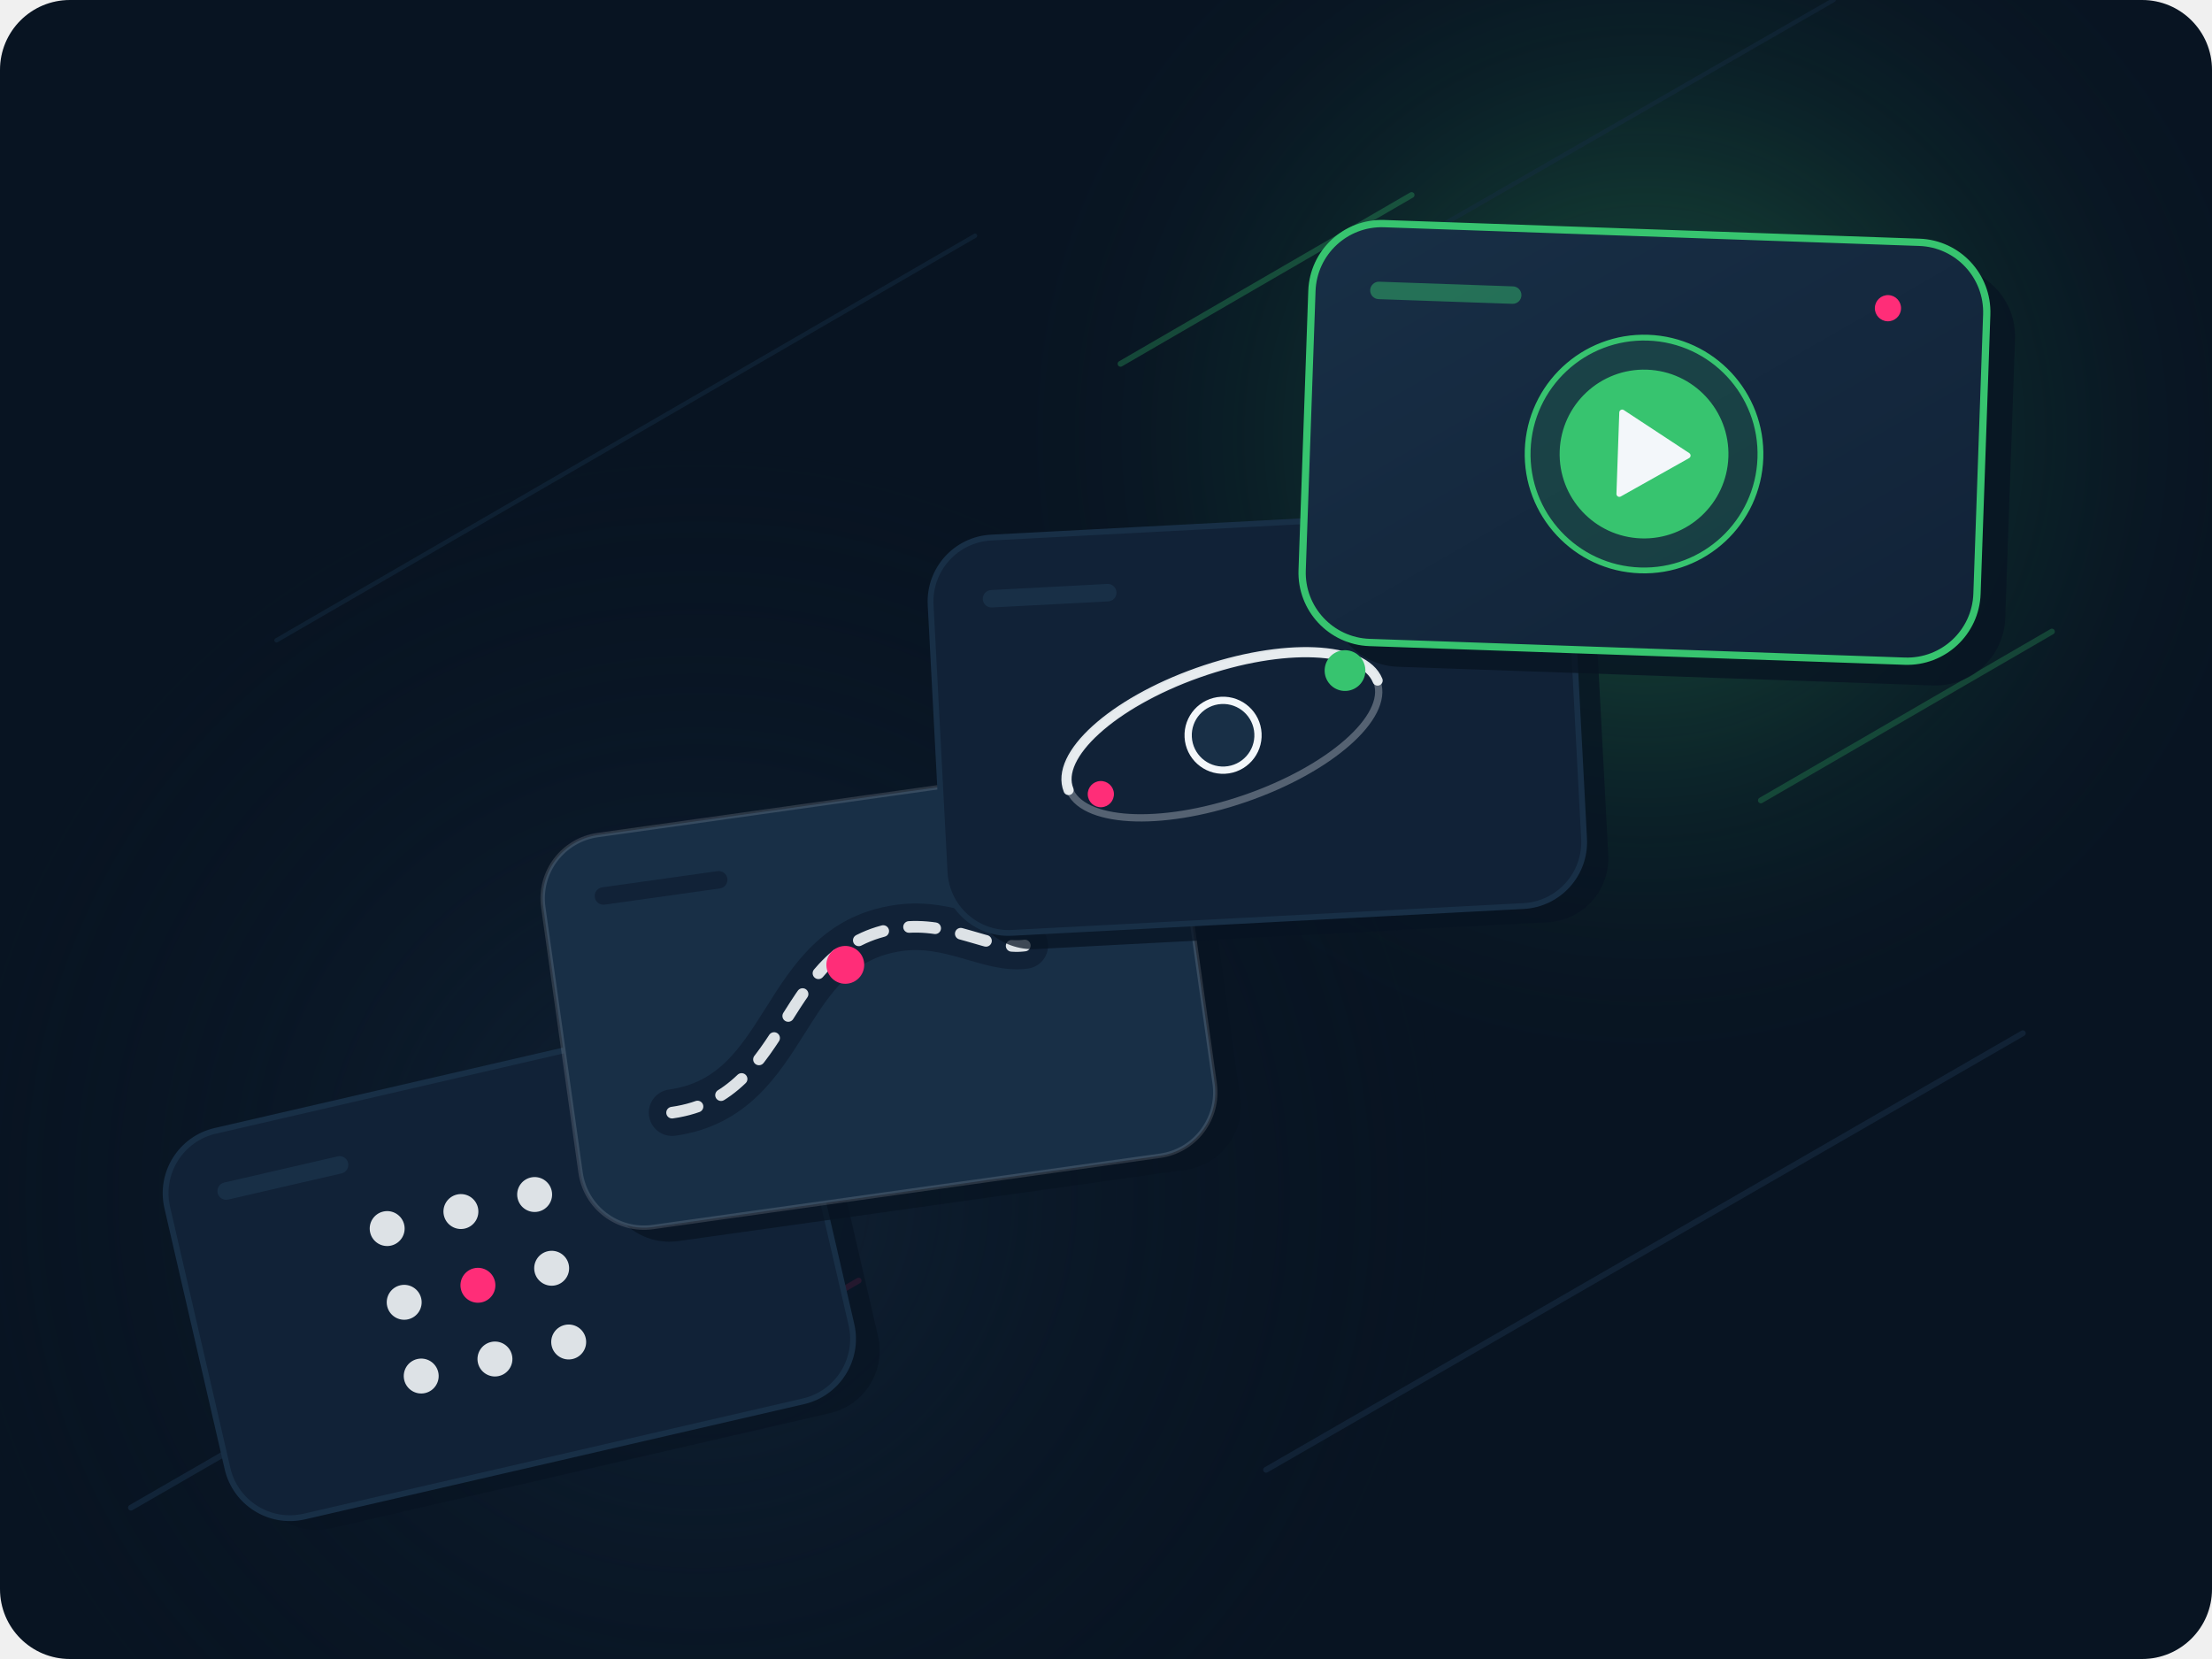
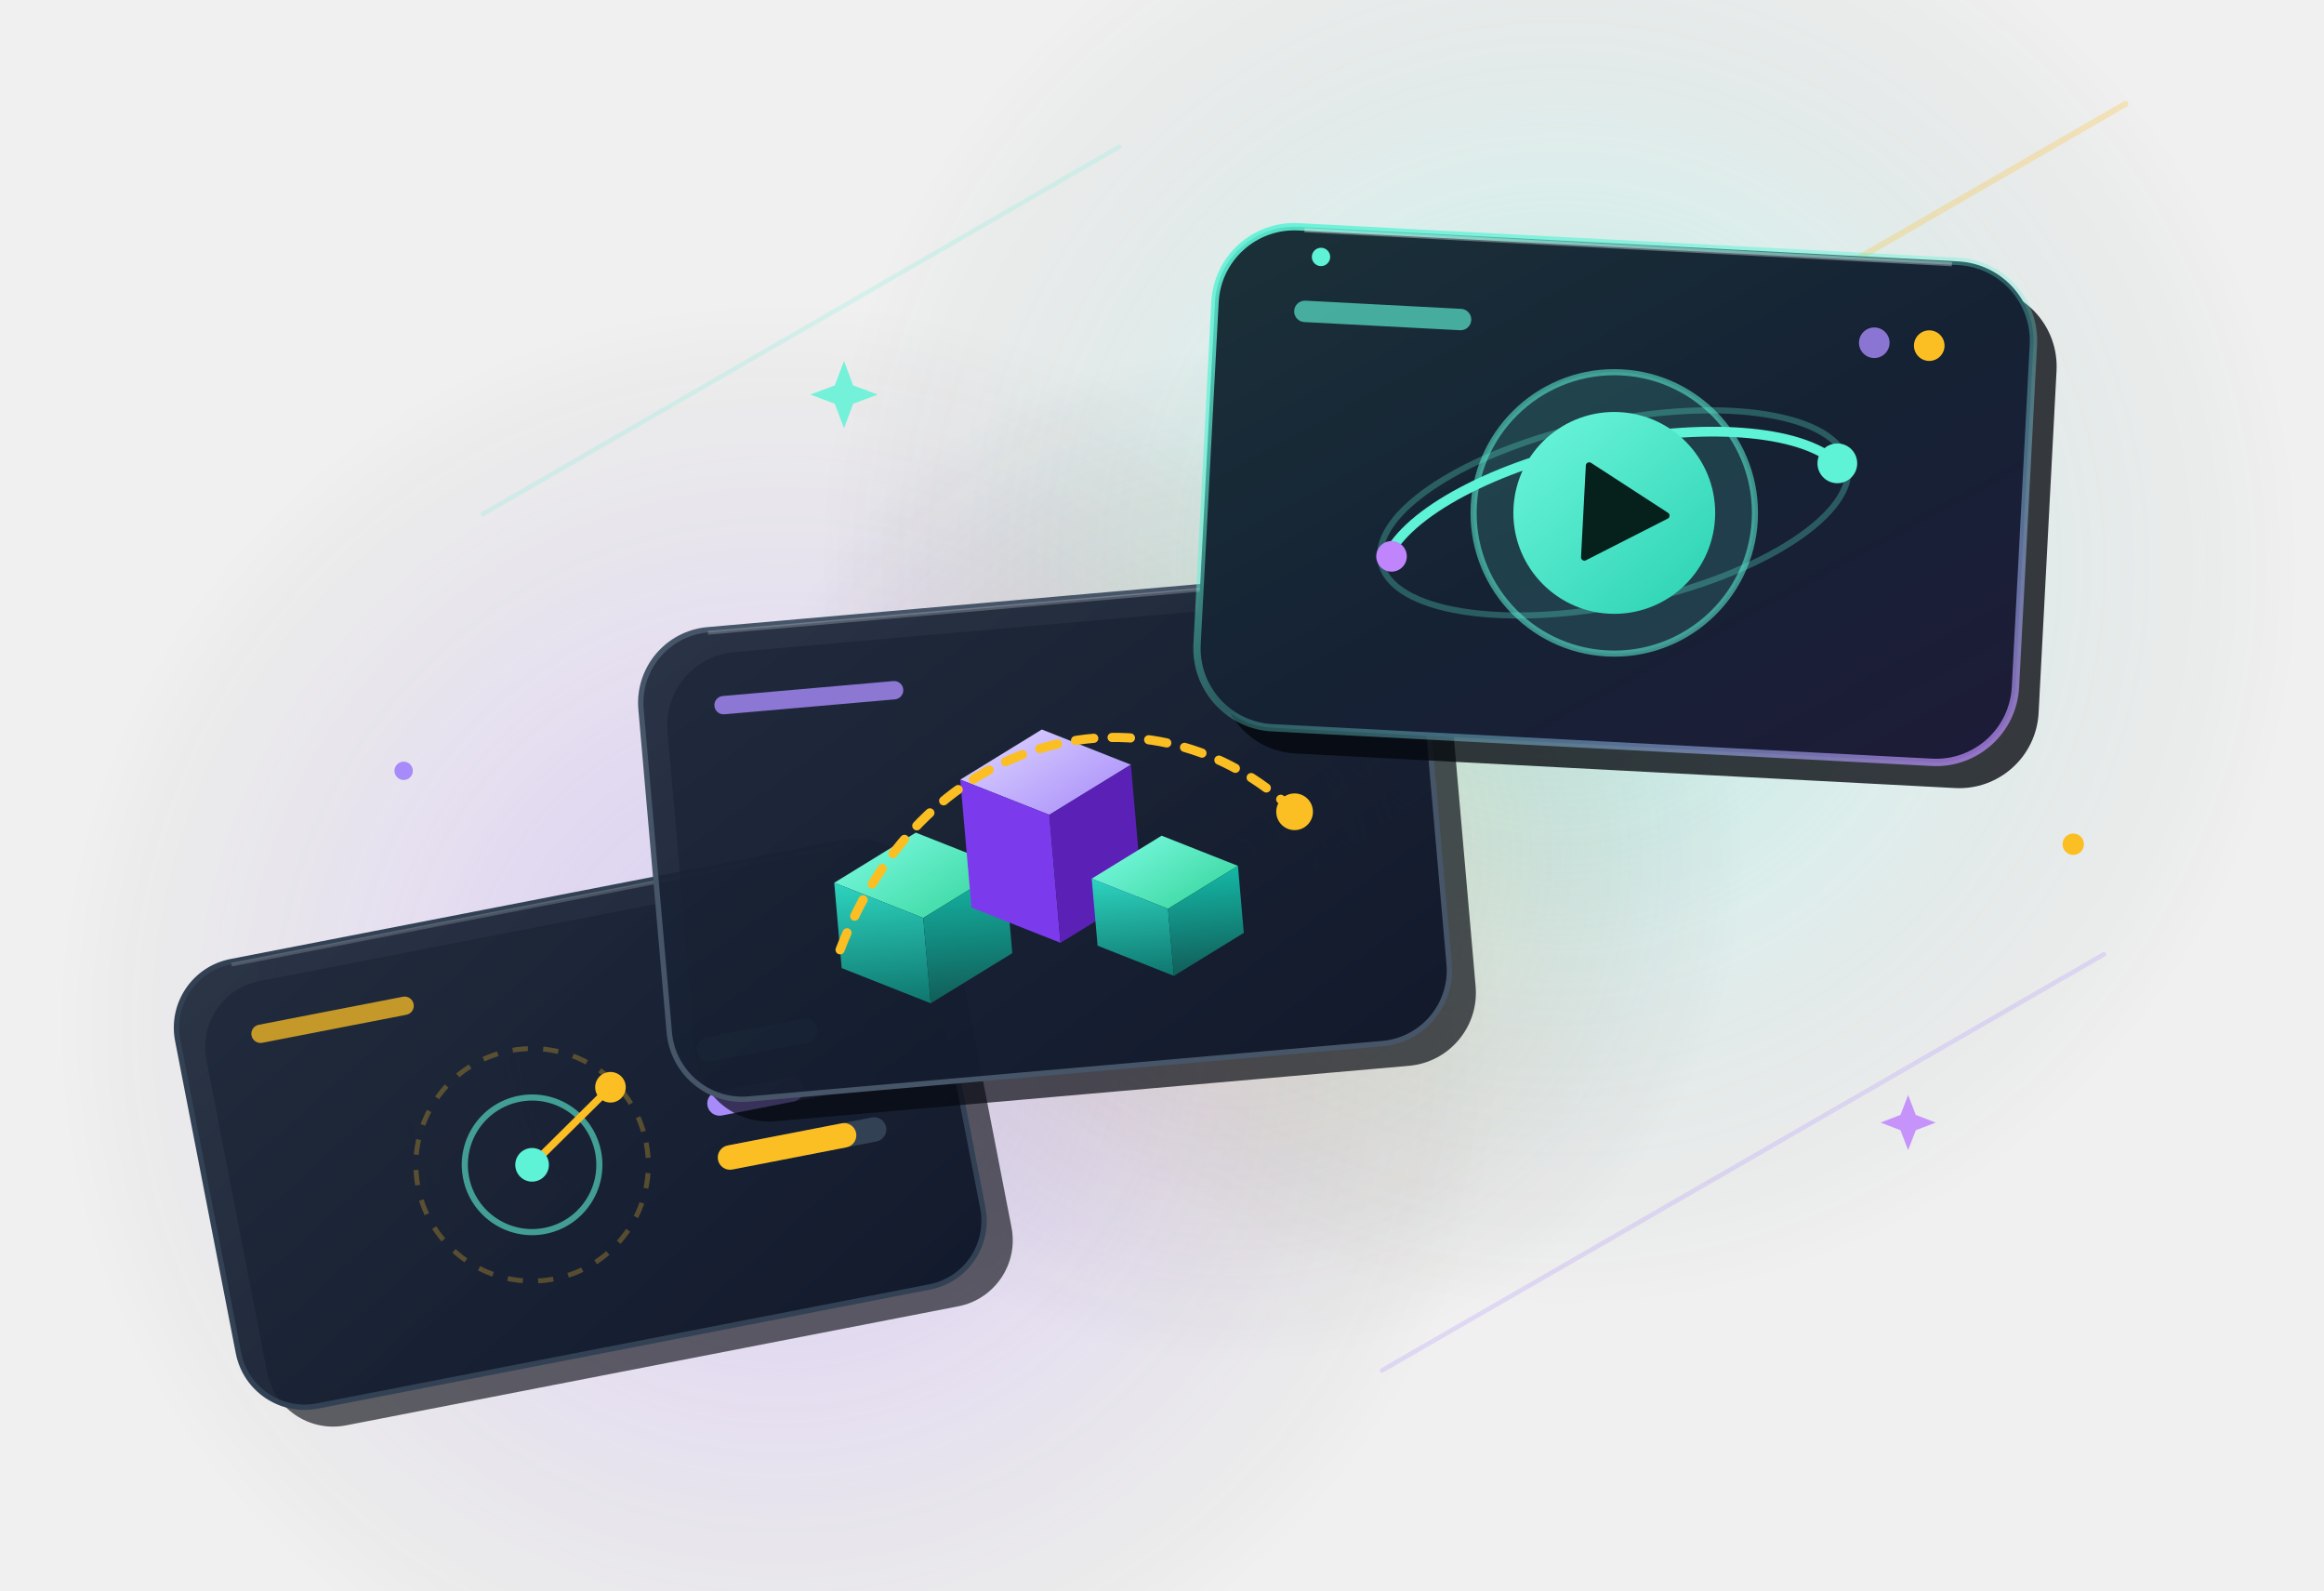
- <svg xmlns="http://www.w3.org/2000/svg" viewBox="0 0 760 570" width="760" height="570" fill="none">
+ <svg xmlns="http://www.w3.org/2000/svg" viewBox="0 0 760 520" width="760" height="520" fill="none">
  <defs>
-     <radialGradient id="g-accent" cx="0.5" cy="0.5" r="0.5">
-       <stop offset="0%" stop-color="#37c46f" stop-opacity="0.34" />
-       <stop offset="52%" stop-color="#37c46f" stop-opacity="0.1" />
-       <stop offset="100%" stop-color="#081422" stop-opacity="0" />
+     <radialGradient id="aura-cyan" cx="0.5" cy="0.5" r="0.5">
+       <stop offset="0%" stop-color="#5ef2d6" stop-opacity="0.32" />
+       <stop offset="55%" stop-color="#2dd4bf" stop-opacity="0.09" />
+       <stop offset="100%" stop-color="#090c12" stop-opacity="0" />
    </radialGradient>
-     <radialGradient id="g-deep" cx="0.5" cy="0.5" r="0.5">
-       <stop offset="0%" stop-color="#182f46" stop-opacity="0.55" />
-       <stop offset="100%" stop-color="#081422" stop-opacity="0" />
+     <radialGradient id="aura-violet" cx="0.5" cy="0.5" r="0.5">
+       <stop offset="0%" stop-color="#a78bfa" stop-opacity="0.28" />
+       <stop offset="58%" stop-color="#7c3aed" stop-opacity="0.08" />
+       <stop offset="100%" stop-color="#090c12" stop-opacity="0" />
    </radialGradient>
-     <linearGradient id="g-card" x1="0" y1="0" x2="1" y2="1">
-       <stop offset="0%" stop-color="#182f46" />
-       <stop offset="100%" stop-color="#112237" />
+     <radialGradient id="aura-gold" cx="0.5" cy="0.5" r="0.5">
+       <stop offset="0%" stop-color="#fbbf24" stop-opacity="0.2" />
+       <stop offset="100%" stop-color="#090c12" stop-opacity="0" />
+     </radialGradient>
+     <linearGradient id="plate-dark" x1="0" y1="0" x2="1" y2="1">
+       <stop offset="0%" stop-color="#1e293b" stop-opacity="0.94" />
+       <stop offset="100%" stop-color="#0f172a" stop-opacity="0.96" />
    </linearGradient>
-     <clipPath id="c-viewport">
-       <rect width="760" height="570" rx="24" />
-     </clipPath>
+     <linearGradient id="plate-hero" x1="0" y1="0" x2="1" y2="1">
+       <stop offset="0%" stop-color="#1b3139" />
+       <stop offset="52%" stop-color="#152234" />
+       <stop offset="100%" stop-color="#1e1b38" />
+     </linearGradient>
+     <linearGradient id="rim-mint" x1="0" y1="0" x2="1" y2="1">
+       <stop offset="0%" stop-color="#5ef2d6" stop-opacity="0.95" />
+       <stop offset="50%" stop-color="#5ef2d6" stop-opacity="0.28" />
+       <stop offset="100%" stop-color="#c084fc" stop-opacity="0.75" />
+     </linearGradient>
+     <linearGradient id="prism-top" x1="0" y1="0" x2="1" y2="1">
+       <stop offset="0%" stop-color="#7efce4" />
+       <stop offset="100%" stop-color="#34d399" />
+     </linearGradient>
+     <linearGradient id="prism-left" x1="0" y1="0" x2="0" y2="1">
+       <stop offset="0%" stop-color="#2dd4bf" />
+       <stop offset="100%" stop-color="#0f766e" />
+     </linearGradient>
+     <linearGradient id="prism-right" x1="0" y1="0" x2="0" y2="1">
+       <stop offset="0%" stop-color="#14b8a6" />
+       <stop offset="100%" stop-color="#115e59" />
+     </linearGradient>
+     <linearGradient id="violet-top" x1="0" y1="0" x2="1" y2="1">
+       <stop offset="0%" stop-color="#ddd6fe" />
+       <stop offset="100%" stop-color="#a78bfa" />
+     </linearGradient>
+     <linearGradient id="play-core" x1="0" y1="0" x2="1" y2="1">
+       <stop offset="0%" stop-color="#6ef7dd" />
+       <stop offset="100%" stop-color="#2ad1b2" />
+     </linearGradient>
  </defs>
-   <g clip-path="url(#c-viewport)">
-     <rect width="760" height="570" fill="#081422" />
-     <circle cx="240" cy="410" r="260" fill="url(#g-deep)" />
-     <circle cx="565" cy="150" r="220" fill="url(#g-accent)" />
-     <g stroke="#182f46" stroke-linecap="round">
-       <line x1="45" y1="518" x2="265" y2="391" stroke-width="2" stroke-opacity="0.6" />
-       <line x1="95" y1="220" x2="335" y2="81" stroke-width="1.5" stroke-opacity="0.45" />
-       <line x1="435" y1="505" x2="695" y2="355" stroke-width="2" stroke-opacity="0.55" />
-       <line x1="470" y1="92" x2="630" y2="0" stroke-width="1.5" stroke-opacity="0.4" />
+   <circle cx="510" cy="185" r="245" fill="url(#aura-cyan)" />
+   <circle cx="255" cy="335" r="235" fill="url(#aura-violet)" />
+   <circle cx="405" cy="280" r="165" fill="url(#aura-gold)" />
+   <g stroke-linecap="round">
+     <line x1="88" y1="428" x2="294" y2="309" stroke="#5ef2d6" stroke-opacity="0.2" stroke-width="1.5" />
+     <line x1="452" y1="448" x2="688" y2="312" stroke="#a78bfa" stroke-opacity="0.24" stroke-width="1.5" />
+     <line x1="158" y1="168" x2="366" y2="48" stroke="#5ef2d6" stroke-opacity="0.18" stroke-width="1.5" />
+     <line x1="560" y1="112" x2="695" y2="34" stroke="#fbbf24" stroke-opacity="0.26" stroke-width="2" />
+   </g>
+   <g transform="translate(198 368) rotate(-11)">
+     <rect x="-124" y="-68" width="248" height="148" rx="22" fill="#05080f" fill-opacity="0.62" />
+     <rect x="-132" y="-76" width="248" height="148" rx="22" fill="url(#plate-dark)" stroke="#334155" stroke-width="1.75" />
+     <path d="M-110 -75 H94" stroke="#f8fafc" stroke-opacity="0.18" stroke-width="1.2" />
+     <rect x="-108" y="-54" width="54" height="6" rx="3" fill="#fbbf24" fill-opacity="0.75" />
+     <circle cx="-26" cy="8" r="38" stroke="#fbbf24" stroke-opacity="0.28" stroke-width="1.6" stroke-dasharray="5 5" />
+     <circle cx="-26" cy="8" r="22" stroke="#5ef2d6" stroke-opacity="0.6" stroke-width="2" />
+     <path d="M-26 8 L4 -12" stroke="#fbbf24" stroke-width="2.4" stroke-linecap="round" />
+     <circle cx="4" cy="-12" r="5" fill="#fbbf24" />
+     <circle cx="-26" cy="8" r="5.5" fill="#5ef2d6" />
+     <rect x="34" y="-22" width="56" height="8" rx="4" fill="#334155" />
+     <rect x="34" y="-22" width="40" height="8" rx="4" fill="#5ef2d6" />
+     <rect x="34" y="-4" width="56" height="8" rx="4" fill="#334155" />
+     <rect x="34" y="-4" width="32" height="8" rx="4" fill="#a78bfa" />
+     <rect x="34" y="14" width="56" height="8" rx="4" fill="#334155" />
+     <rect x="34" y="14" width="46" height="8" rx="4" fill="#fbbf24" />
+   </g>
+   <g transform="translate(348 276) rotate(-5)">
+     <rect x="-126" y="-72" width="256" height="154" rx="24" fill="#05080f" fill-opacity="0.68" />
+     <rect x="-134" y="-80" width="256" height="154" rx="24" fill="url(#plate-dark)" stroke="#475569" stroke-width="1.75" />
+     <path d="M-110 -79 H98" stroke="#f8fafc" stroke-opacity="0.22" stroke-width="1.2" />
+     <rect x="-110" y="-58" width="62" height="6" rx="3" fill="#a78bfa" fill-opacity="0.8" />
+     <g transform="translate(-48 16)">
+       <polygon points="0,-24 28,-10 0,4 -28,-10" fill="url(#prism-top)" />
+       <polygon points="-28,-10 0,4 0,32 -28,18" fill="url(#prism-left)" />
+       <polygon points="28,-10 0,4 0,32 28,18" fill="url(#prism-right)" />
    </g>
-     <g stroke="#37c46f" stroke-linecap="round">
-       <line x1="385" y1="125" x2="485" y2="67" stroke-width="2" stroke-opacity="0.28" />
-       <line x1="605" y1="275" x2="705" y2="217" stroke-width="2" stroke-opacity="0.24" />
+     <g transform="translate(-4 -6)">
+       <polygon points="0,-32 28,-18 0,-4 -28,-18" fill="url(#violet-top)" />
+       <polygon points="-28,-18 0,-4 0,38 -28,24" fill="#7c3aed" />
+       <polygon points="28,-18 0,-4 0,38 28,24" fill="#5b21b6" />
    </g>
-     <line x1="205" y1="492" x2="295" y2="440" stroke="#FF2D78" stroke-width="2" stroke-linecap="round" stroke-opacity="0.35" />
-     <g transform="translate(175 435) rotate(-13)">
-       <rect x="-102" y="-62" width="220" height="136" rx="22" fill="#081422" fill-opacity="0.68" />
-       <rect x="-110" y="-68" width="220" height="136" rx="22" fill="#112237" stroke="#182f46" stroke-width="2" />
-       <rect x="-92" y="-50" width="46" height="6" rx="3" fill="#182f46" />
-       <g fill="#f3f7fa" fill-opacity="0.9">
-         <circle cx="-38" cy="-22" r="6" />
-         <circle cx="-12" cy="-22" r="6" />
-         <circle cx="14" cy="-22" r="6" />
-         <circle cx="-38" cy="4" r="6" />
-         <circle cx="-12" cy="4" r="6" fill="#FF2D78" fill-opacity="1" />
-         <circle cx="14" cy="4" r="6" />
-         <circle cx="-38" cy="30" r="6" />
-         <circle cx="-12" cy="30" r="6" />
-         <circle cx="14" cy="30" r="6" />
-       </g>
+     <g transform="translate(32 20)">
+       <polygon points="0,-20 24,-8 0,4 -24,-8" fill="url(#prism-top)" />
+       <polygon points="-24,-8 0,4 0,26 -24,14" fill="url(#prism-left)" />
+       <polygon points="24,-8 0,4 0,26 24,14" fill="url(#prism-right)" />
    </g>
-     <g transform="translate(302 342) rotate(-8)">
-       <rect x="-102" y="-62" width="220" height="136" rx="22" fill="#081422" fill-opacity="0.72" />
-       <rect x="-110" y="-68" width="220" height="136" rx="22" fill="#182f46" stroke="#f3f7fa" stroke-opacity="0.14" stroke-width="1.5" />
-       <rect x="-92" y="-50" width="46" height="6" rx="3" fill="#112237" />
-       <path d="M -76 30 C -34 30 -32 -22 10 -22 C 28 -22 40 -10 52 -10" stroke="#112237" stroke-width="16" stroke-linecap="round" />
-       <path d="M -76 30 C -34 30 -32 -22 10 -22 C 28 -22 40 -10 52 -10" stroke="#f3f7fa" stroke-width="4" stroke-linecap="round" stroke-dasharray="9 9" stroke-opacity="0.9" />
-       <circle cx="-10" cy="-12" r="6.5" fill="#FF2D78" />
-     </g>
-     <g transform="translate(432 248) rotate(-3)">
-       <rect x="-102" y="-62" width="220" height="136" rx="22" fill="#081422" fill-opacity="0.74" />
-       <rect x="-110" y="-68" width="220" height="136" rx="22" fill="#112237" stroke="#182f46" stroke-width="2" />
-       <rect x="-92" y="-50" width="46" height="6" rx="3" fill="#182f46" />
-       <ellipse cx="-12" cy="4" rx="56" ry="23" transform="rotate(-16 -12 4)" stroke="#f3f7fa" stroke-opacity="0.3" stroke-width="2.5" />
-       <path d="M -66 20 A 56 23 -16 0 1 42 -12" stroke="#f3f7fa" stroke-width="3.5" stroke-linecap="round" stroke-opacity="0.92" />
-       <circle cx="-12" cy="4" r="12" fill="#182f46" stroke="#f3f7fa" stroke-width="2.5" />
-       <circle cx="31" cy="-16" r="7" fill="#37c46f" />
-       <circle cx="-55" cy="22" r="4.5" fill="#FF2D78" />
-     </g>
-     <g transform="translate(565 152) rotate(2)">
-       <rect x="-106" y="-64" width="232" height="144" rx="24" fill="#081422" fill-opacity="0.8" />
-       <rect x="-116" y="-72" width="232" height="144" rx="24" fill="url(#g-card)" stroke="#37c46f" stroke-width="2.5" />
-       <rect x="-96" y="-52" width="52" height="6" rx="3" fill="#37c46f" fill-opacity="0.45" />
-       <circle cx="82" cy="-49" r="4.5" fill="#FF2D78" />
-       <circle cx="0" cy="4" r="40" fill="#37c46f" fill-opacity="0.16" stroke="#37c46f" stroke-width="2" />
-       <circle cx="0" cy="4" r="29" fill="#37c46f" />
-       <path d="M -8 -10 L 15 4 L -8 18 Z" fill="#f3f7fa" stroke="#f3f7fa" stroke-width="2" stroke-linejoin="round" />
-     </g>
+     <path d="M-76 28 C -42 -42, 34 -52, 76 -4" stroke="#fbbf24" stroke-width="3" stroke-dasharray="6 6" stroke-linecap="round" />
+     <circle cx="76" cy="-4" r="6" fill="#fbbf24" />
+   </g>
+   <g transform="translate(534 166) rotate(3)">
+     <rect x="-132" y="-78" width="268" height="164" rx="26" fill="#04070d" fill-opacity="0.78" />
+     <rect x="-140" y="-86" width="268" height="164" rx="26" fill="url(#plate-hero)" stroke="url(#rim-mint)" stroke-width="2.4" />
+     <path d="M-112 -85 H100" stroke="#ffffff" stroke-opacity="0.32" stroke-width="1.4" />
+     <rect x="-114" y="-62" width="58" height="7" rx="3.5" fill="#5ef2d6" fill-opacity="0.65" />
+     <circle cx="94" cy="-58" r="5" fill="#fbbf24" />
+     <circle cx="76" cy="-58" r="5" fill="#a78bfa" fill-opacity="0.8" />
+     <ellipse cx="-6" cy="2" rx="78" ry="30" transform="rotate(-15 -6 2)" stroke="#5ef2d6" stroke-opacity="0.28" stroke-width="2" />
+     <path d="M-80 22 A 78 30 -15 0 1 66 -18" stroke="#5ef2d6" stroke-width="3.2" stroke-linecap="round" />
+     <circle cx="66" cy="-18" r="6.5" fill="#5ef2d6" />
+     <circle cx="-78" cy="20" r="5" fill="#c084fc" />
+     <circle cx="-6" cy="2" r="46" fill="#5ef2d6" fill-opacity="0.14" stroke="#5ef2d6" stroke-opacity="0.55" stroke-width="2" />
+     <circle cx="-6" cy="2" r="33" fill="url(#play-core)" />
+     <path d="M-15 -13 L 11 2 L -15 17 Z" fill="#06201b" stroke="#06201b" stroke-width="2.2" stroke-linejoin="round" />
+   </g>
+   <g fill="#f8fafc">
+     <circle cx="432" cy="84" r="3" fill="#5ef2d6" />
+     <circle cx="678" cy="276" r="3.5" fill="#fbbf24" />
+     <circle cx="132" cy="252" r="3" fill="#a78bfa" />
+     <path d="M276 118 l3 8 8 3 -8 3 -3 8 -3 -8 -8 -3 8 -3 z" fill="#5ef2d6" fill-opacity="0.85" />
+     <path d="M624 358 l2.5 6.5 6.5 2.5 -6.5 2.5 -2.5 6.5 -2.5 -6.5 -6.5 -2.5 6.5 -2.5 z" fill="#c084fc" fill-opacity="0.85" />
  </g>
</svg>
